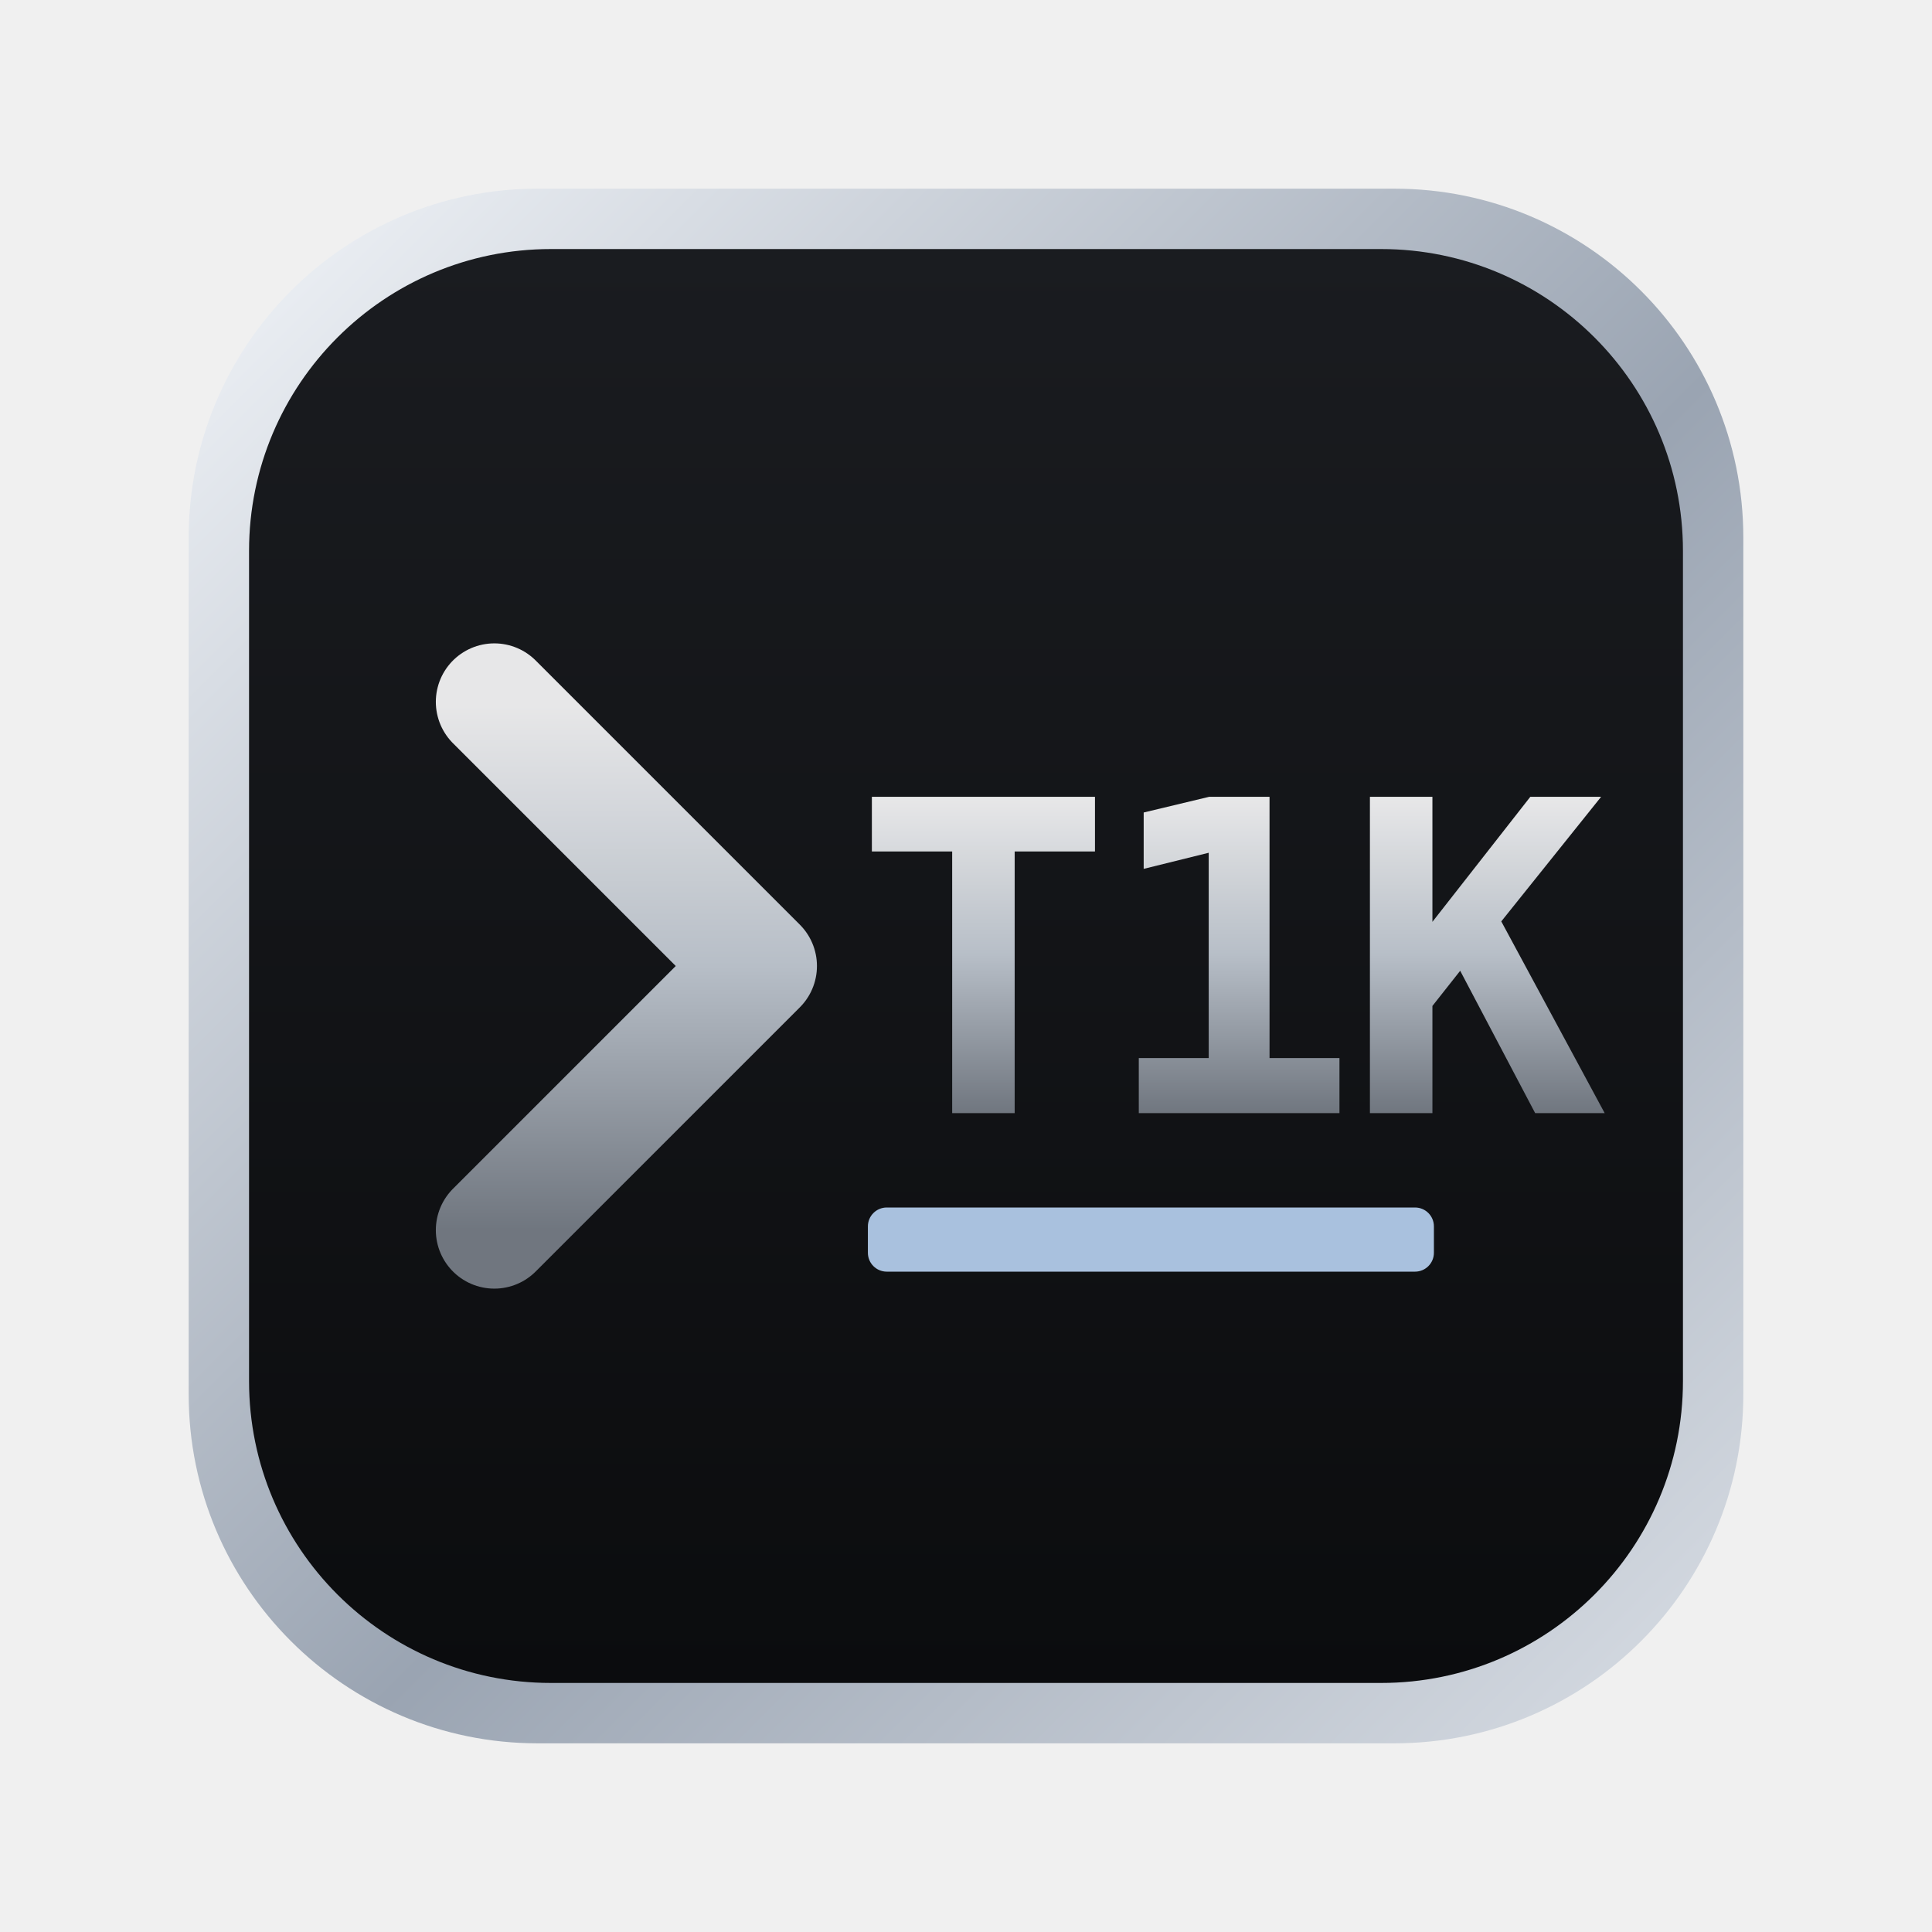
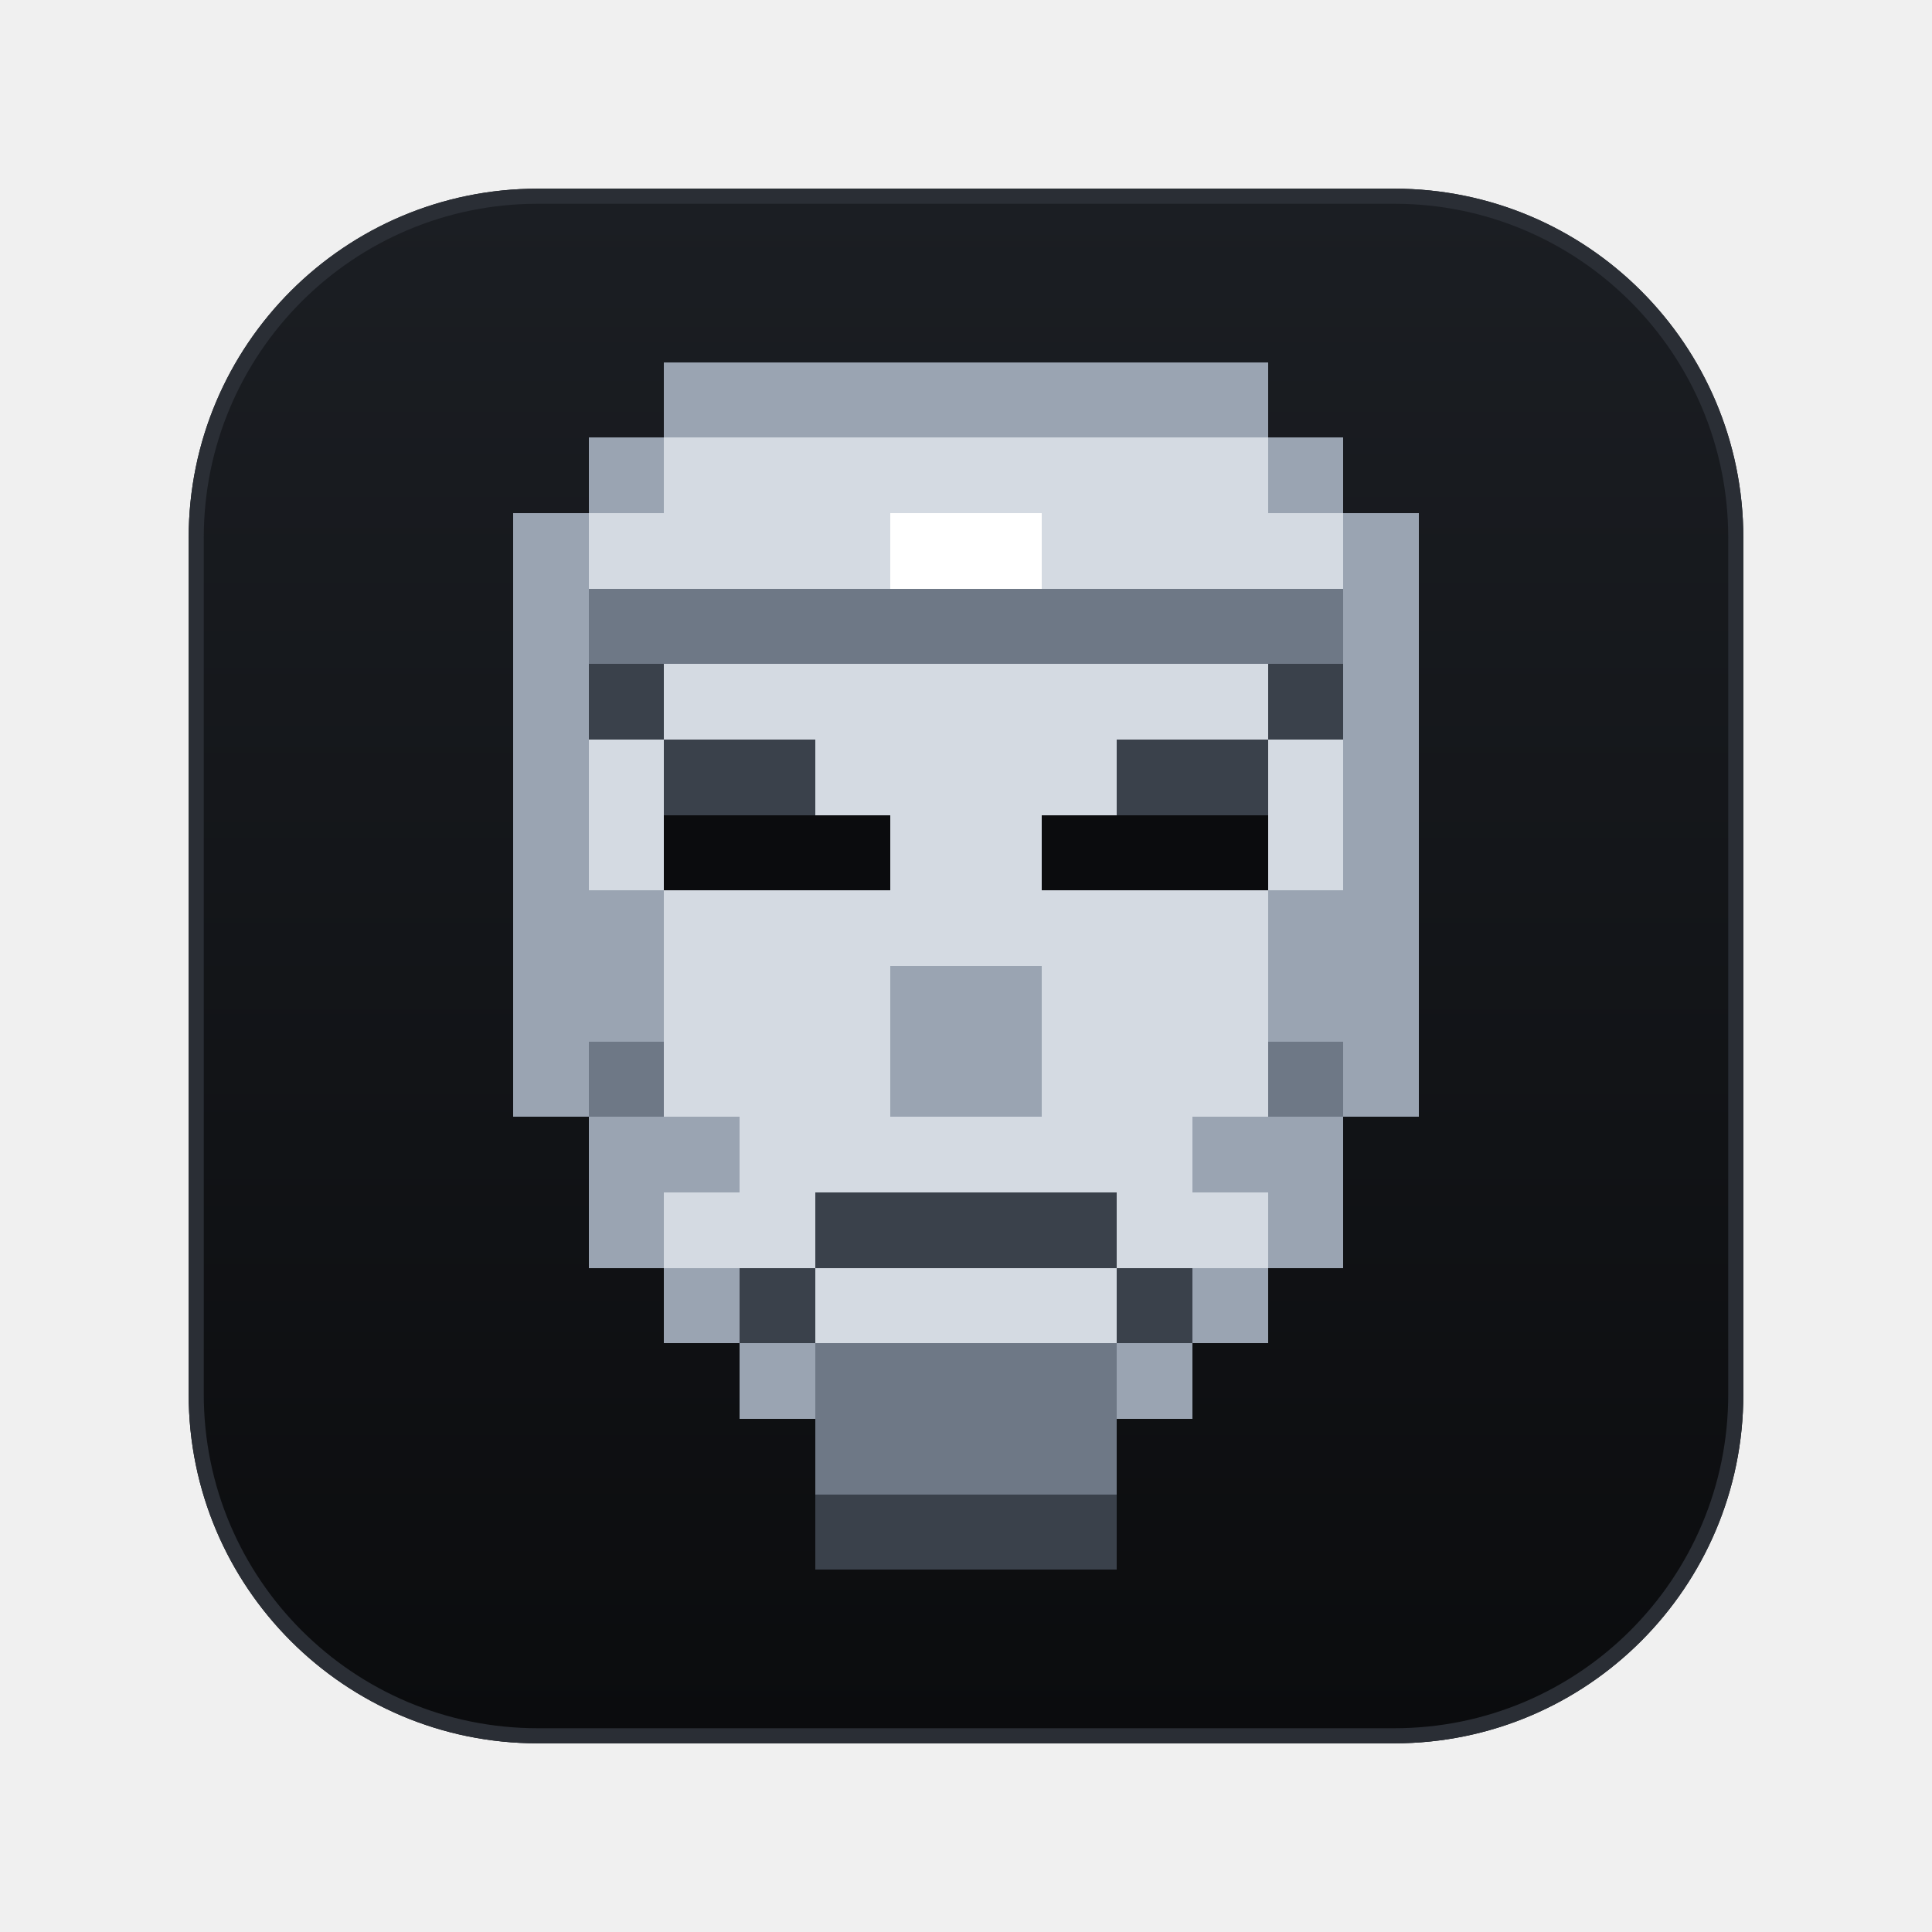
- <svg xmlns="http://www.w3.org/2000/svg" width="1024" height="1024" viewBox="0 0 1024 1024">
+ <svg xmlns="http://www.w3.org/2000/svg" viewBox="0 0 1024 1024" width="1024" height="1024">
  <defs>
-     <linearGradient id="metal" x1="0" y1="0" x2="1" y2="1">
-       <stop offset="0" stop-color="#F2F5F9" />
-       <stop offset="0.55" stop-color="#9AA4B2" />
-       <stop offset="1" stop-color="#D9DEE5" />
-     </linearGradient>
-     <linearGradient id="face" x1="0" y1="0" x2="0" y2="1">
-       <stop offset="0" stop-color="#1A1C20" />
+     <linearGradient id="tile" x1="0" y1="0" x2="0" y2="1">
+       <stop offset="0" stop-color="#1B1E23" />
      <stop offset="1" stop-color="#0B0C0E" />
    </linearGradient>
-     <linearGradient id="sheen" x1="0" y1="0" x2="0" y2="1">
-       <stop offset="0" stop-color="#FFFFFF" stop-opacity="0.9" />
-       <stop offset="0.5" stop-color="#C9D1DB" stop-opacity="0.9" />
-       <stop offset="1" stop-color="#7A818B" stop-opacity="0.9" />
-     </linearGradient>
  </defs>
-   <rect x="100" y="100" width="824" height="824" rx="185" fill="url(#metal)" />
-   <rect x="132" y="132" width="760" height="760" rx="160" fill="url(#face)" />
-   <path d="M262 372 L402 512 L262 652" fill="none" stroke="url(#sheen)" stroke-width="62" stroke-linecap="round" stroke-linejoin="round" />
-   <text x="452" y="590" font-family="SF Mono, Menlo, monospace" font-weight="700" font-size="230" fill="url(#sheen)" letter-spacing="-8">T1K</text>
-   <rect x="460" y="640" width="300" height="34" rx="10" fill="#A9C1DE" />
+   <rect x="100" y="100" width="824" height="824" rx="185" fill="url(#tile)" />
+   <rect x="104" y="104" width="816" height="816" rx="181" fill="none" stroke="#2A2E35" stroke-width="8" />
+   <g shape-rendering="crispEdges">
+     <rect x="352" y="192" width="40" height="40" fill="#9AA4B2" />
+     <rect x="392" y="192" width="40" height="40" fill="#9AA4B2" />
+     <rect x="432" y="192" width="40" height="40" fill="#9AA4B2" />
+     <rect x="472" y="192" width="40" height="40" fill="#9AA4B2" />
+     <rect x="512" y="192" width="40" height="40" fill="#9AA4B2" />
+     <rect x="552" y="192" width="40" height="40" fill="#9AA4B2" />
+     <rect x="592" y="192" width="40" height="40" fill="#9AA4B2" />
+     <rect x="632" y="192" width="40" height="40" fill="#9AA4B2" />
+     <rect x="312" y="232" width="40" height="40" fill="#9AA4B2" />
+     <rect x="352" y="232" width="40" height="40" fill="#D4DAE2" />
+     <rect x="392" y="232" width="40" height="40" fill="#D4DAE2" />
+     <rect x="432" y="232" width="40" height="40" fill="#D4DAE2" />
+     <rect x="472" y="232" width="40" height="40" fill="#D4DAE2" />
+     <rect x="512" y="232" width="40" height="40" fill="#D4DAE2" />
+     <rect x="552" y="232" width="40" height="40" fill="#D4DAE2" />
+     <rect x="592" y="232" width="40" height="40" fill="#D4DAE2" />
+     <rect x="632" y="232" width="40" height="40" fill="#D4DAE2" />
+     <rect x="672" y="232" width="40" height="40" fill="#9AA4B2" />
+     <rect x="272" y="272" width="40" height="40" fill="#9AA4B2" />
+     <rect x="312" y="272" width="40" height="40" fill="#D4DAE2" />
+     <rect x="352" y="272" width="40" height="40" fill="#D4DAE2" />
+     <rect x="392" y="272" width="40" height="40" fill="#D4DAE2" />
+     <rect x="432" y="272" width="40" height="40" fill="#D4DAE2" />
+     <rect x="472" y="272" width="40" height="40" fill="#FFFFFF" />
+     <rect x="512" y="272" width="40" height="40" fill="#FFFFFF" />
+     <rect x="552" y="272" width="40" height="40" fill="#D4DAE2" />
+     <rect x="592" y="272" width="40" height="40" fill="#D4DAE2" />
+     <rect x="632" y="272" width="40" height="40" fill="#D4DAE2" />
+     <rect x="672" y="272" width="40" height="40" fill="#D4DAE2" />
+     <rect x="712" y="272" width="40" height="40" fill="#9AA4B2" />
+     <rect x="272" y="312" width="40" height="40" fill="#9AA4B2" />
+     <rect x="312" y="312" width="40" height="40" fill="#6E7886" />
+     <rect x="352" y="312" width="40" height="40" fill="#6E7886" />
+     <rect x="392" y="312" width="40" height="40" fill="#6E7886" />
+     <rect x="432" y="312" width="40" height="40" fill="#6E7886" />
+     <rect x="472" y="312" width="40" height="40" fill="#6E7886" />
+     <rect x="512" y="312" width="40" height="40" fill="#6E7886" />
+     <rect x="552" y="312" width="40" height="40" fill="#6E7886" />
+     <rect x="592" y="312" width="40" height="40" fill="#6E7886" />
+     <rect x="632" y="312" width="40" height="40" fill="#6E7886" />
+     <rect x="672" y="312" width="40" height="40" fill="#6E7886" />
+     <rect x="712" y="312" width="40" height="40" fill="#9AA4B2" />
+     <rect x="272" y="352" width="40" height="40" fill="#9AA4B2" />
+     <rect x="312" y="352" width="40" height="40" fill="#3A414B" />
+     <rect x="352" y="352" width="40" height="40" fill="#D4DAE2" />
+     <rect x="392" y="352" width="40" height="40" fill="#D4DAE2" />
+     <rect x="432" y="352" width="40" height="40" fill="#D4DAE2" />
+     <rect x="472" y="352" width="40" height="40" fill="#D4DAE2" />
+     <rect x="512" y="352" width="40" height="40" fill="#D4DAE2" />
+     <rect x="552" y="352" width="40" height="40" fill="#D4DAE2" />
+     <rect x="592" y="352" width="40" height="40" fill="#D4DAE2" />
+     <rect x="632" y="352" width="40" height="40" fill="#D4DAE2" />
+     <rect x="672" y="352" width="40" height="40" fill="#3A414B" />
+     <rect x="712" y="352" width="40" height="40" fill="#9AA4B2" />
+     <rect x="272" y="392" width="40" height="40" fill="#9AA4B2" />
+     <rect x="312" y="392" width="40" height="40" fill="#D4DAE2" />
+     <rect x="352" y="392" width="40" height="40" fill="#3A414B" />
+     <rect x="392" y="392" width="40" height="40" fill="#3A414B" />
+     <rect x="432" y="392" width="40" height="40" fill="#D4DAE2" />
+     <rect x="472" y="392" width="40" height="40" fill="#D4DAE2" />
+     <rect x="512" y="392" width="40" height="40" fill="#D4DAE2" />
+     <rect x="552" y="392" width="40" height="40" fill="#D4DAE2" />
+     <rect x="592" y="392" width="40" height="40" fill="#3A414B" />
+     <rect x="632" y="392" width="40" height="40" fill="#3A414B" />
+     <rect x="672" y="392" width="40" height="40" fill="#D4DAE2" />
+     <rect x="712" y="392" width="40" height="40" fill="#9AA4B2" />
+     <rect x="272" y="432" width="40" height="40" fill="#9AA4B2" />
+     <rect x="312" y="432" width="40" height="40" fill="#D4DAE2" />
+     <rect x="352" y="432" width="40" height="40" fill="#0B0C0E" />
+     <rect x="392" y="432" width="40" height="40" fill="#0B0C0E" />
+     <rect x="432" y="432" width="40" height="40" fill="#0B0C0E" />
+     <rect x="472" y="432" width="40" height="40" fill="#D4DAE2" />
+     <rect x="512" y="432" width="40" height="40" fill="#D4DAE2" />
+     <rect x="552" y="432" width="40" height="40" fill="#0B0C0E" />
+     <rect x="592" y="432" width="40" height="40" fill="#0B0C0E" />
+     <rect x="632" y="432" width="40" height="40" fill="#0B0C0E" />
+     <rect x="672" y="432" width="40" height="40" fill="#D4DAE2" />
+     <rect x="712" y="432" width="40" height="40" fill="#9AA4B2" />
+     <rect x="272" y="472" width="40" height="40" fill="#9AA4B2" />
+     <rect x="312" y="472" width="40" height="40" fill="#9AA4B2" />
+     <rect x="352" y="472" width="40" height="40" fill="#D4DAE2" />
+     <rect x="392" y="472" width="40" height="40" fill="#D4DAE2" />
+     <rect x="432" y="472" width="40" height="40" fill="#D4DAE2" />
+     <rect x="472" y="472" width="40" height="40" fill="#D4DAE2" />
+     <rect x="512" y="472" width="40" height="40" fill="#D4DAE2" />
+     <rect x="552" y="472" width="40" height="40" fill="#D4DAE2" />
+     <rect x="592" y="472" width="40" height="40" fill="#D4DAE2" />
+     <rect x="632" y="472" width="40" height="40" fill="#D4DAE2" />
+     <rect x="672" y="472" width="40" height="40" fill="#9AA4B2" />
+     <rect x="712" y="472" width="40" height="40" fill="#9AA4B2" />
+     <rect x="272" y="512" width="40" height="40" fill="#9AA4B2" />
+     <rect x="312" y="512" width="40" height="40" fill="#9AA4B2" />
+     <rect x="352" y="512" width="40" height="40" fill="#D4DAE2" />
+     <rect x="392" y="512" width="40" height="40" fill="#D4DAE2" />
+     <rect x="432" y="512" width="40" height="40" fill="#D4DAE2" />
+     <rect x="472" y="512" width="40" height="40" fill="#9AA4B2" />
+     <rect x="512" y="512" width="40" height="40" fill="#9AA4B2" />
+     <rect x="552" y="512" width="40" height="40" fill="#D4DAE2" />
+     <rect x="592" y="512" width="40" height="40" fill="#D4DAE2" />
+     <rect x="632" y="512" width="40" height="40" fill="#D4DAE2" />
+     <rect x="672" y="512" width="40" height="40" fill="#9AA4B2" />
+     <rect x="712" y="512" width="40" height="40" fill="#9AA4B2" />
+     <rect x="272" y="552" width="40" height="40" fill="#9AA4B2" />
+     <rect x="312" y="552" width="40" height="40" fill="#6E7886" />
+     <rect x="352" y="552" width="40" height="40" fill="#D4DAE2" />
+     <rect x="392" y="552" width="40" height="40" fill="#D4DAE2" />
+     <rect x="432" y="552" width="40" height="40" fill="#D4DAE2" />
+     <rect x="472" y="552" width="40" height="40" fill="#9AA4B2" />
+     <rect x="512" y="552" width="40" height="40" fill="#9AA4B2" />
+     <rect x="552" y="552" width="40" height="40" fill="#D4DAE2" />
+     <rect x="592" y="552" width="40" height="40" fill="#D4DAE2" />
+     <rect x="632" y="552" width="40" height="40" fill="#D4DAE2" />
+     <rect x="672" y="552" width="40" height="40" fill="#6E7886" />
+     <rect x="712" y="552" width="40" height="40" fill="#9AA4B2" />
+     <rect x="312" y="592" width="40" height="40" fill="#9AA4B2" />
+     <rect x="352" y="592" width="40" height="40" fill="#9AA4B2" />
+     <rect x="392" y="592" width="40" height="40" fill="#D4DAE2" />
+     <rect x="432" y="592" width="40" height="40" fill="#D4DAE2" />
+     <rect x="472" y="592" width="40" height="40" fill="#D4DAE2" />
+     <rect x="512" y="592" width="40" height="40" fill="#D4DAE2" />
+     <rect x="552" y="592" width="40" height="40" fill="#D4DAE2" />
+     <rect x="592" y="592" width="40" height="40" fill="#D4DAE2" />
+     <rect x="632" y="592" width="40" height="40" fill="#9AA4B2" />
+     <rect x="672" y="592" width="40" height="40" fill="#9AA4B2" />
+     <rect x="312" y="632" width="40" height="40" fill="#9AA4B2" />
+     <rect x="352" y="632" width="40" height="40" fill="#D4DAE2" />
+     <rect x="392" y="632" width="40" height="40" fill="#D4DAE2" />
+     <rect x="432" y="632" width="40" height="40" fill="#3A414B" />
+     <rect x="472" y="632" width="40" height="40" fill="#3A414B" />
+     <rect x="512" y="632" width="40" height="40" fill="#3A414B" />
+     <rect x="552" y="632" width="40" height="40" fill="#3A414B" />
+     <rect x="592" y="632" width="40" height="40" fill="#D4DAE2" />
+     <rect x="632" y="632" width="40" height="40" fill="#D4DAE2" />
+     <rect x="672" y="632" width="40" height="40" fill="#9AA4B2" />
+     <rect x="352" y="672" width="40" height="40" fill="#9AA4B2" />
+     <rect x="392" y="672" width="40" height="40" fill="#3A414B" />
+     <rect x="432" y="672" width="40" height="40" fill="#D4DAE2" />
+     <rect x="472" y="672" width="40" height="40" fill="#D4DAE2" />
+     <rect x="512" y="672" width="40" height="40" fill="#D4DAE2" />
+     <rect x="552" y="672" width="40" height="40" fill="#D4DAE2" />
+     <rect x="592" y="672" width="40" height="40" fill="#3A414B" />
+     <rect x="632" y="672" width="40" height="40" fill="#9AA4B2" />
+     <rect x="392" y="712" width="40" height="40" fill="#9AA4B2" />
+     <rect x="432" y="712" width="40" height="40" fill="#6E7886" />
+     <rect x="472" y="712" width="40" height="40" fill="#6E7886" />
+     <rect x="512" y="712" width="40" height="40" fill="#6E7886" />
+     <rect x="552" y="712" width="40" height="40" fill="#6E7886" />
+     <rect x="592" y="712" width="40" height="40" fill="#9AA4B2" />
+     <rect x="432" y="752" width="40" height="40" fill="#6E7886" />
+     <rect x="472" y="752" width="40" height="40" fill="#6E7886" />
+     <rect x="512" y="752" width="40" height="40" fill="#6E7886" />
+     <rect x="552" y="752" width="40" height="40" fill="#6E7886" />
+     <rect x="432" y="792" width="40" height="40" fill="#3A414B" />
+     <rect x="472" y="792" width="40" height="40" fill="#3A414B" />
+     <rect x="512" y="792" width="40" height="40" fill="#3A414B" />
+     <rect x="552" y="792" width="40" height="40" fill="#3A414B" />
+   </g>
</svg>
